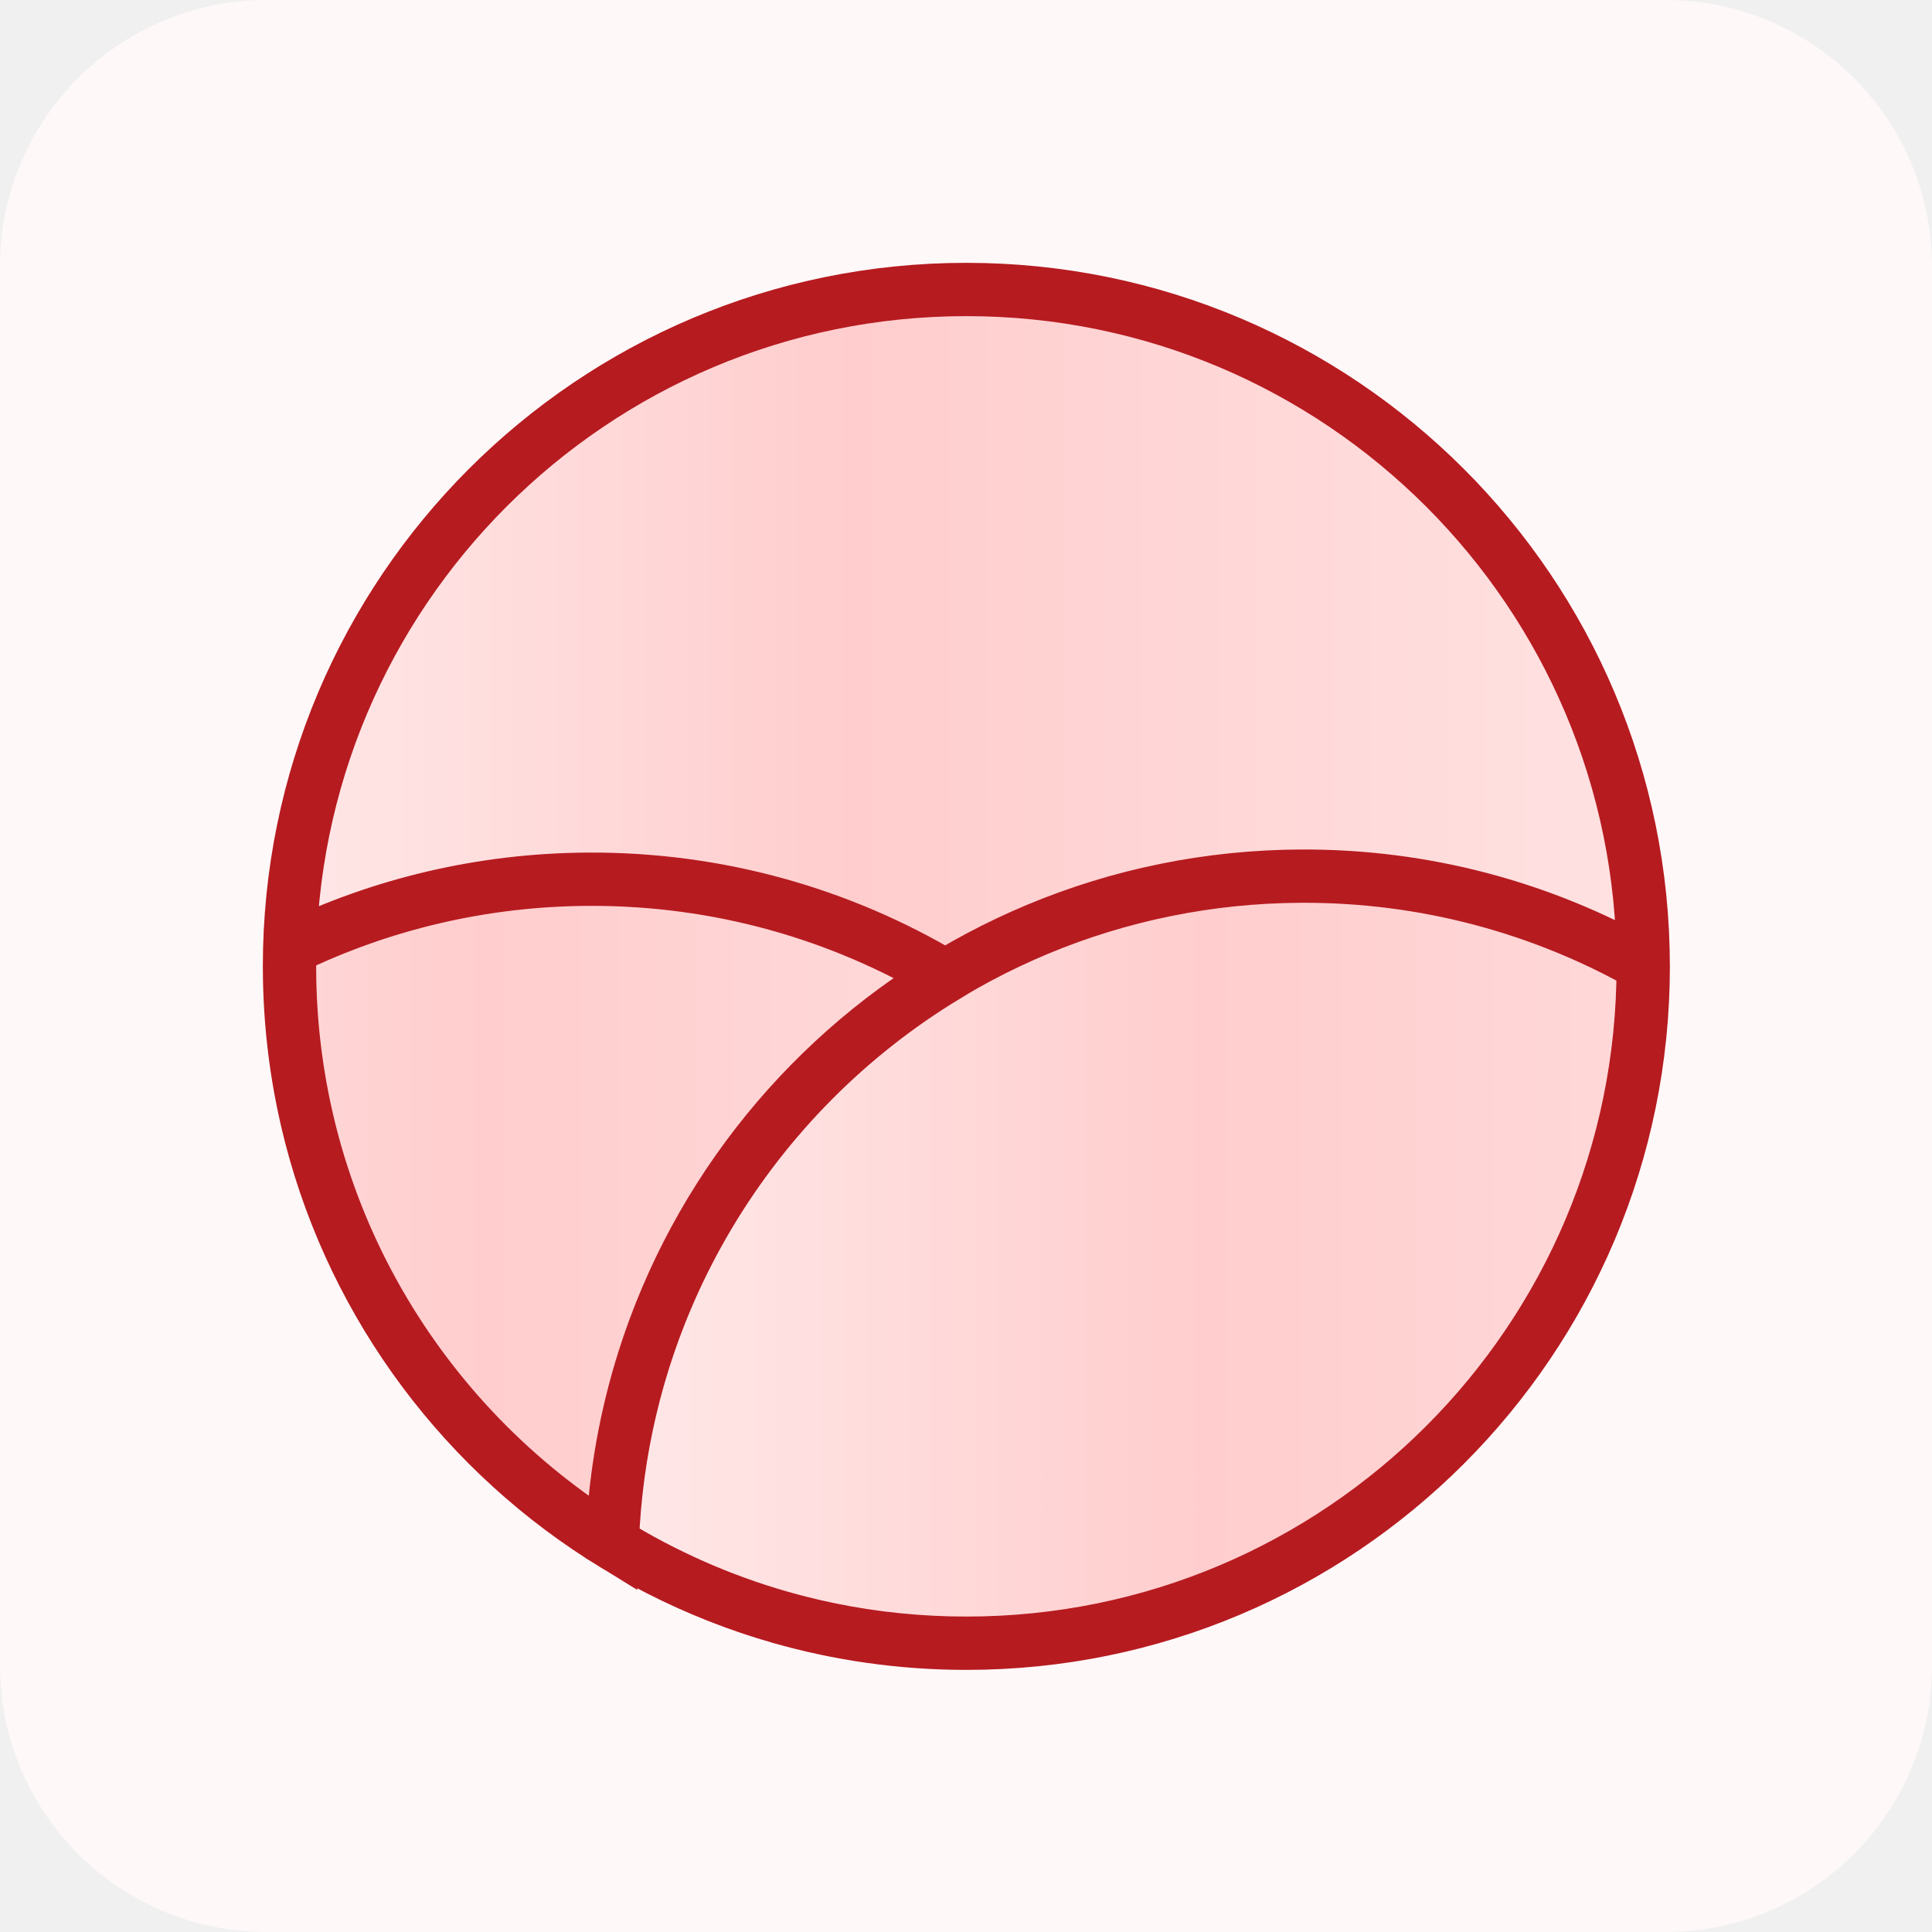
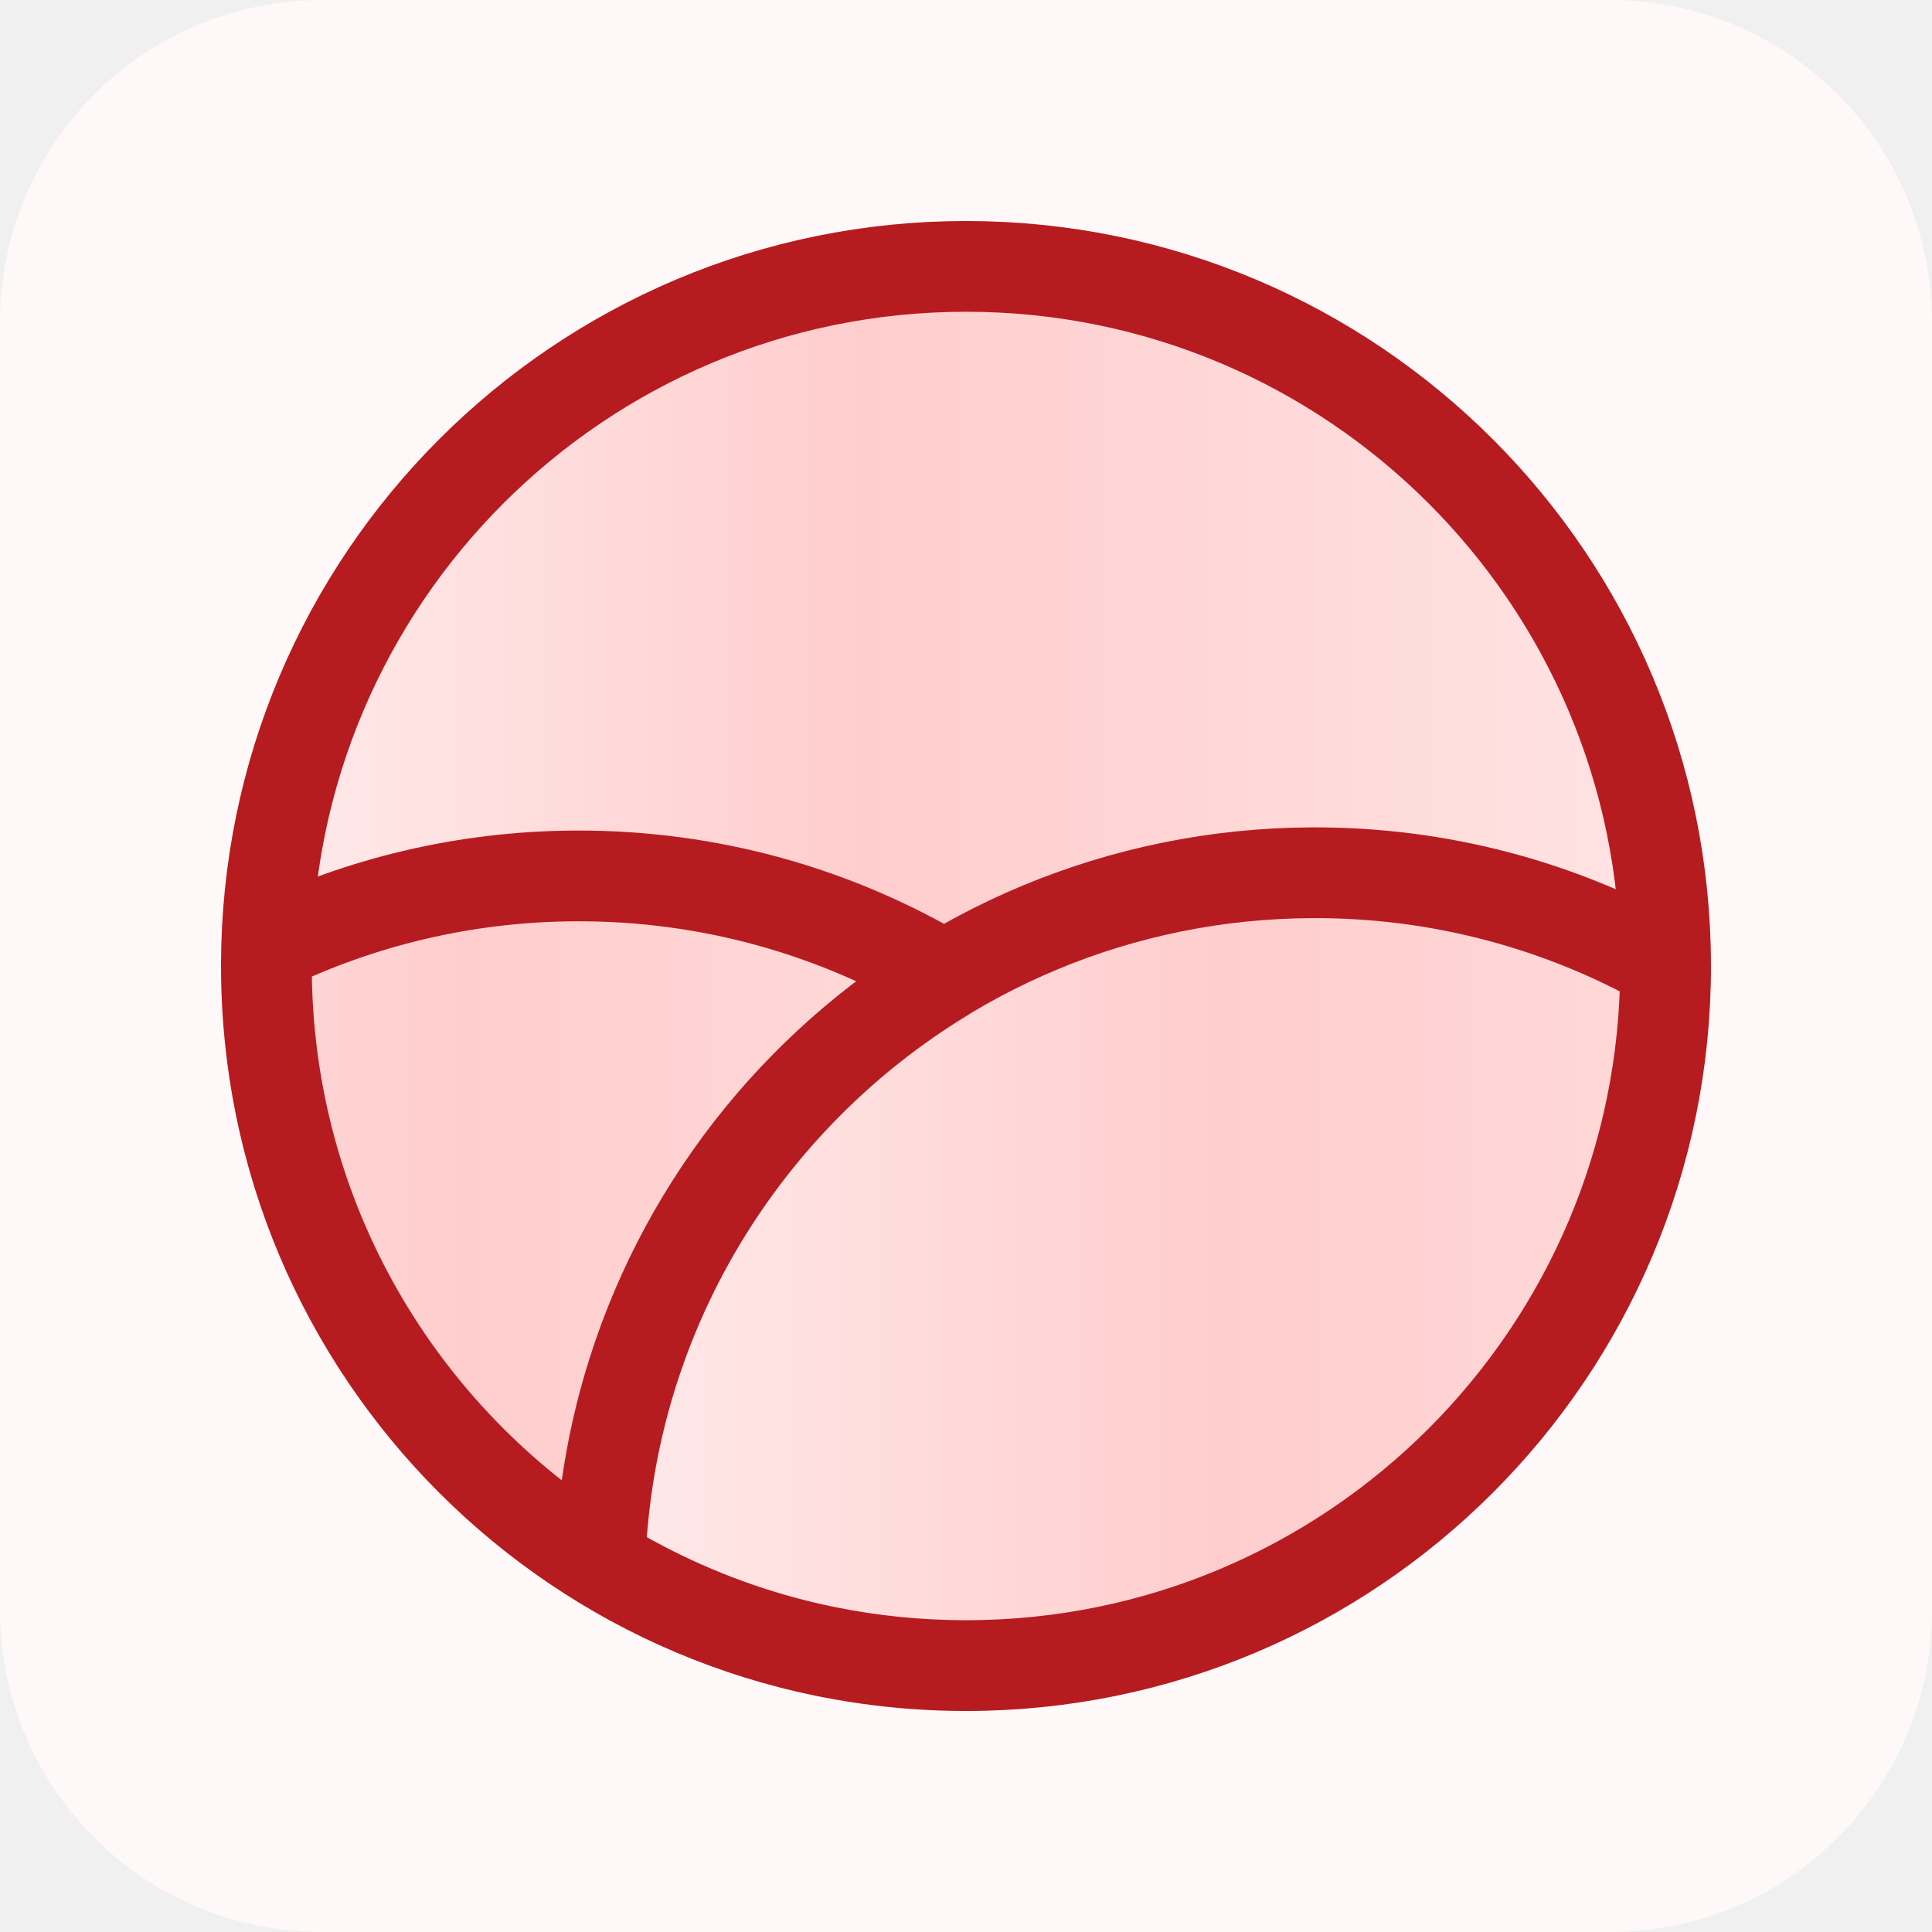
- <svg xmlns="http://www.w3.org/2000/svg" fill="none" viewBox="0 0 1450 1450">
+ <svg xmlns="http://www.w3.org/2000/svg" fill="none" viewBox="0 0 1320 1320">
  <g clip-path="url(#a)">
-     <path fill="#FEF8F8" d="M0 200C0 89.543 89.543 0 200 0h1050c110.46 0 200 89.543 200 200v1050c0 110.46-89.54 200-200 200H200c-110.457 0-200-89.54-200-200z" />
-     <path fill="url(#b)" d="M217.27 725.27c0-280.561 227.439-508 508-508 280.56 0 508 227.439 508 508 0 280.56-227.44 508-508 508s-508-227.44-508-508" />
-     <path fill="url(#c)" d="M976.5 657.562c-279.885 1.221-507.017 223.47-517 500.658 77.322 47.56 168.342 75.06 265.781 75.06 280.559 0 507.999-227.44 507.999-507.999 0-.377-.03-.748-.03-1.125-75.87-42.705-163.46-67-256.75-66.594" />
-     <path fill="url(#d)" d="M441.844 659.875c-80.385.351-156.418 18.965-224.219 51.844-.119 4.517-.344 9.016-.344 13.562 0 183.107 96.924 343.549 242.219 432.939 6.496-180.362 104.98-337.386 250.062-425.47-78.322-46.645-169.911-73.301-267.718-72.875" />
-     <path stroke="#B61B20" stroke-miterlimit="10" stroke-width="40" d="M459.494 1158.21C314.2 1068.82 217.276 908.382 217.276 725.276c0-4.546.225-9.045.343-13.563 67.801-32.878 143.834-51.493 224.219-51.844 97.807-.426 189.396 26.231 267.719 72.875-145.083 88.084-243.567 245.108-250.063 425.466Zm0 0c9.984-277.184 237.116-499.432 517-500.653 93.286-.406 180.876 23.888 256.746 66.594.01.377.04.748.04 1.125 0 280.564-227.44 508.004-508.004 508.004-97.44 0-188.459-27.5-265.782-75.07Zm-242.23-432.946c0-280.56 227.44-508 508-508 280.556 0 507.996 227.44 507.996 508 0 280.556-227.44 507.996-507.996 507.996-280.561 0-508-227.44-508-507.996Z" />
+     <mask id="b" width="1320" height="1320" x="0" y="0" maskUnits="userSpaceOnUse" style="mask-type:luminance">
+       <rect width="1320" height="1320" fill="#fff" rx="220" />
+     </mask>
+     <g mask="url(#b)">
+       <path fill="#FEF8F8" d="M0 182.069C0 81.515 81.515 0 182.069 0h955.861C1238.49 0 1320 81.515 1320 182.069v955.861c0 100.56-81.51 182.07-182.07 182.07H182.069C81.515 1320 0 1238.49 0 1137.93z" />
+     </g>
+     <path fill="url(#c)" d="M182 660c0-263.992 214.008-478 478-478s478 214.008 478 478-214.008 478-478 478-478-214.008-478-478" />
+     <path fill="url(#d)" d="M896.412 597.005C633.086 598.152 419.392 806.997 410 1067.47c72.747 44.69 158.382 70.53 250.056 70.53C924.018 1138 1138 924.279 1138 660.639c0-.354-.03-.702-.03-1.057-71.38-40.129-153.789-62.959-241.558-62.577" />
+     <path fill="url(#e)" d="M392.75 599.005c-75.441.33-146.797 17.848-210.427 48.791-.112 4.25-.323 8.485-.323 12.763 0 172.323 90.962 323.312 227.32 407.441 6.096-169.739 98.522-317.516 234.68-400.412-73.504-43.898-159.46-68.984-251.25-68.583" />
+     <path stroke="#B61B20" stroke-linecap="round" stroke-linejoin="round" stroke-miterlimit="10" stroke-width="62" d="M409.921 1067.37c-136.711-84.116-227.91-235.076-227.91-407.366 0-4.278.212-8.511.323-12.762 63.796-30.936 135.338-48.451 210.974-48.782 92.03-.401 178.209 24.682 251.905 68.571C508.7 749.912 416.034 897.66 409.921 1067.37m0 0c9.395-260.816 223.11-469.936 486.461-471.085 87.778-.382 170.198 22.477 241.578 62.66.01.355.04.704.04 1.059C1138 923.991 923.991 1138 660.004 1138c-91.684 0-177.327-25.88-250.083-70.63M182 659.992C182 396.005 396.005 182 659.992 182s477.988 214.005 477.988 477.992-213.999 477.988-477.988 477.988S182 923.981 182 659.992" />
  </g>
  <defs>
-     <linearGradient id="b" x1="195" x2="1245" y1="720" y2="720" gradientUnits="userSpaceOnUse">
+     <linearGradient id="c" x1="209" x2="1111" y1="660" y2="660" gradientUnits="userSpaceOnUse">
      <stop stop-color="#FFE8E8" />
      <stop offset=".424" stop-color="#FFCDCD" />
      <stop offset="1" stop-color="#FFE2E2" />
    </linearGradient>
-     <linearGradient id="c" x1="460" x2="1510" y1="1155" y2="1155" gradientUnits="userSpaceOnUse">
+     <linearGradient id="d" x1="433.3" x2="1376.5" y1="1096.5" y2="1096.5" gradientUnits="userSpaceOnUse">
      <stop stop-color="#FFE8E8" />
      <stop offset=".424" stop-color="#FFCDCD" />
      <stop offset="1" stop-color="#FFE2E2" />
    </linearGradient>
-     <linearGradient id="d" x1="-75.9" x2="964.1" y1="1155" y2="1155" gradientUnits="userSpaceOnUse">
+     <linearGradient id="e" x1="-83.2" x2="860" y1="1099" y2="1099" gradientUnits="userSpaceOnUse">
      <stop stop-color="#FFE8E8" />
      <stop offset=".424" stop-color="#FFCDCD" />
      <stop offset="1" stop-color="#FFE2E2" />
    </linearGradient>
    <clipPath id="a">
-       <path fill="#fff" d="M0 0h1450v1450H0z" />
+       <path fill="#fff" d="M0 0h1320v1320H0z" />
    </clipPath>
  </defs>
</svg>
